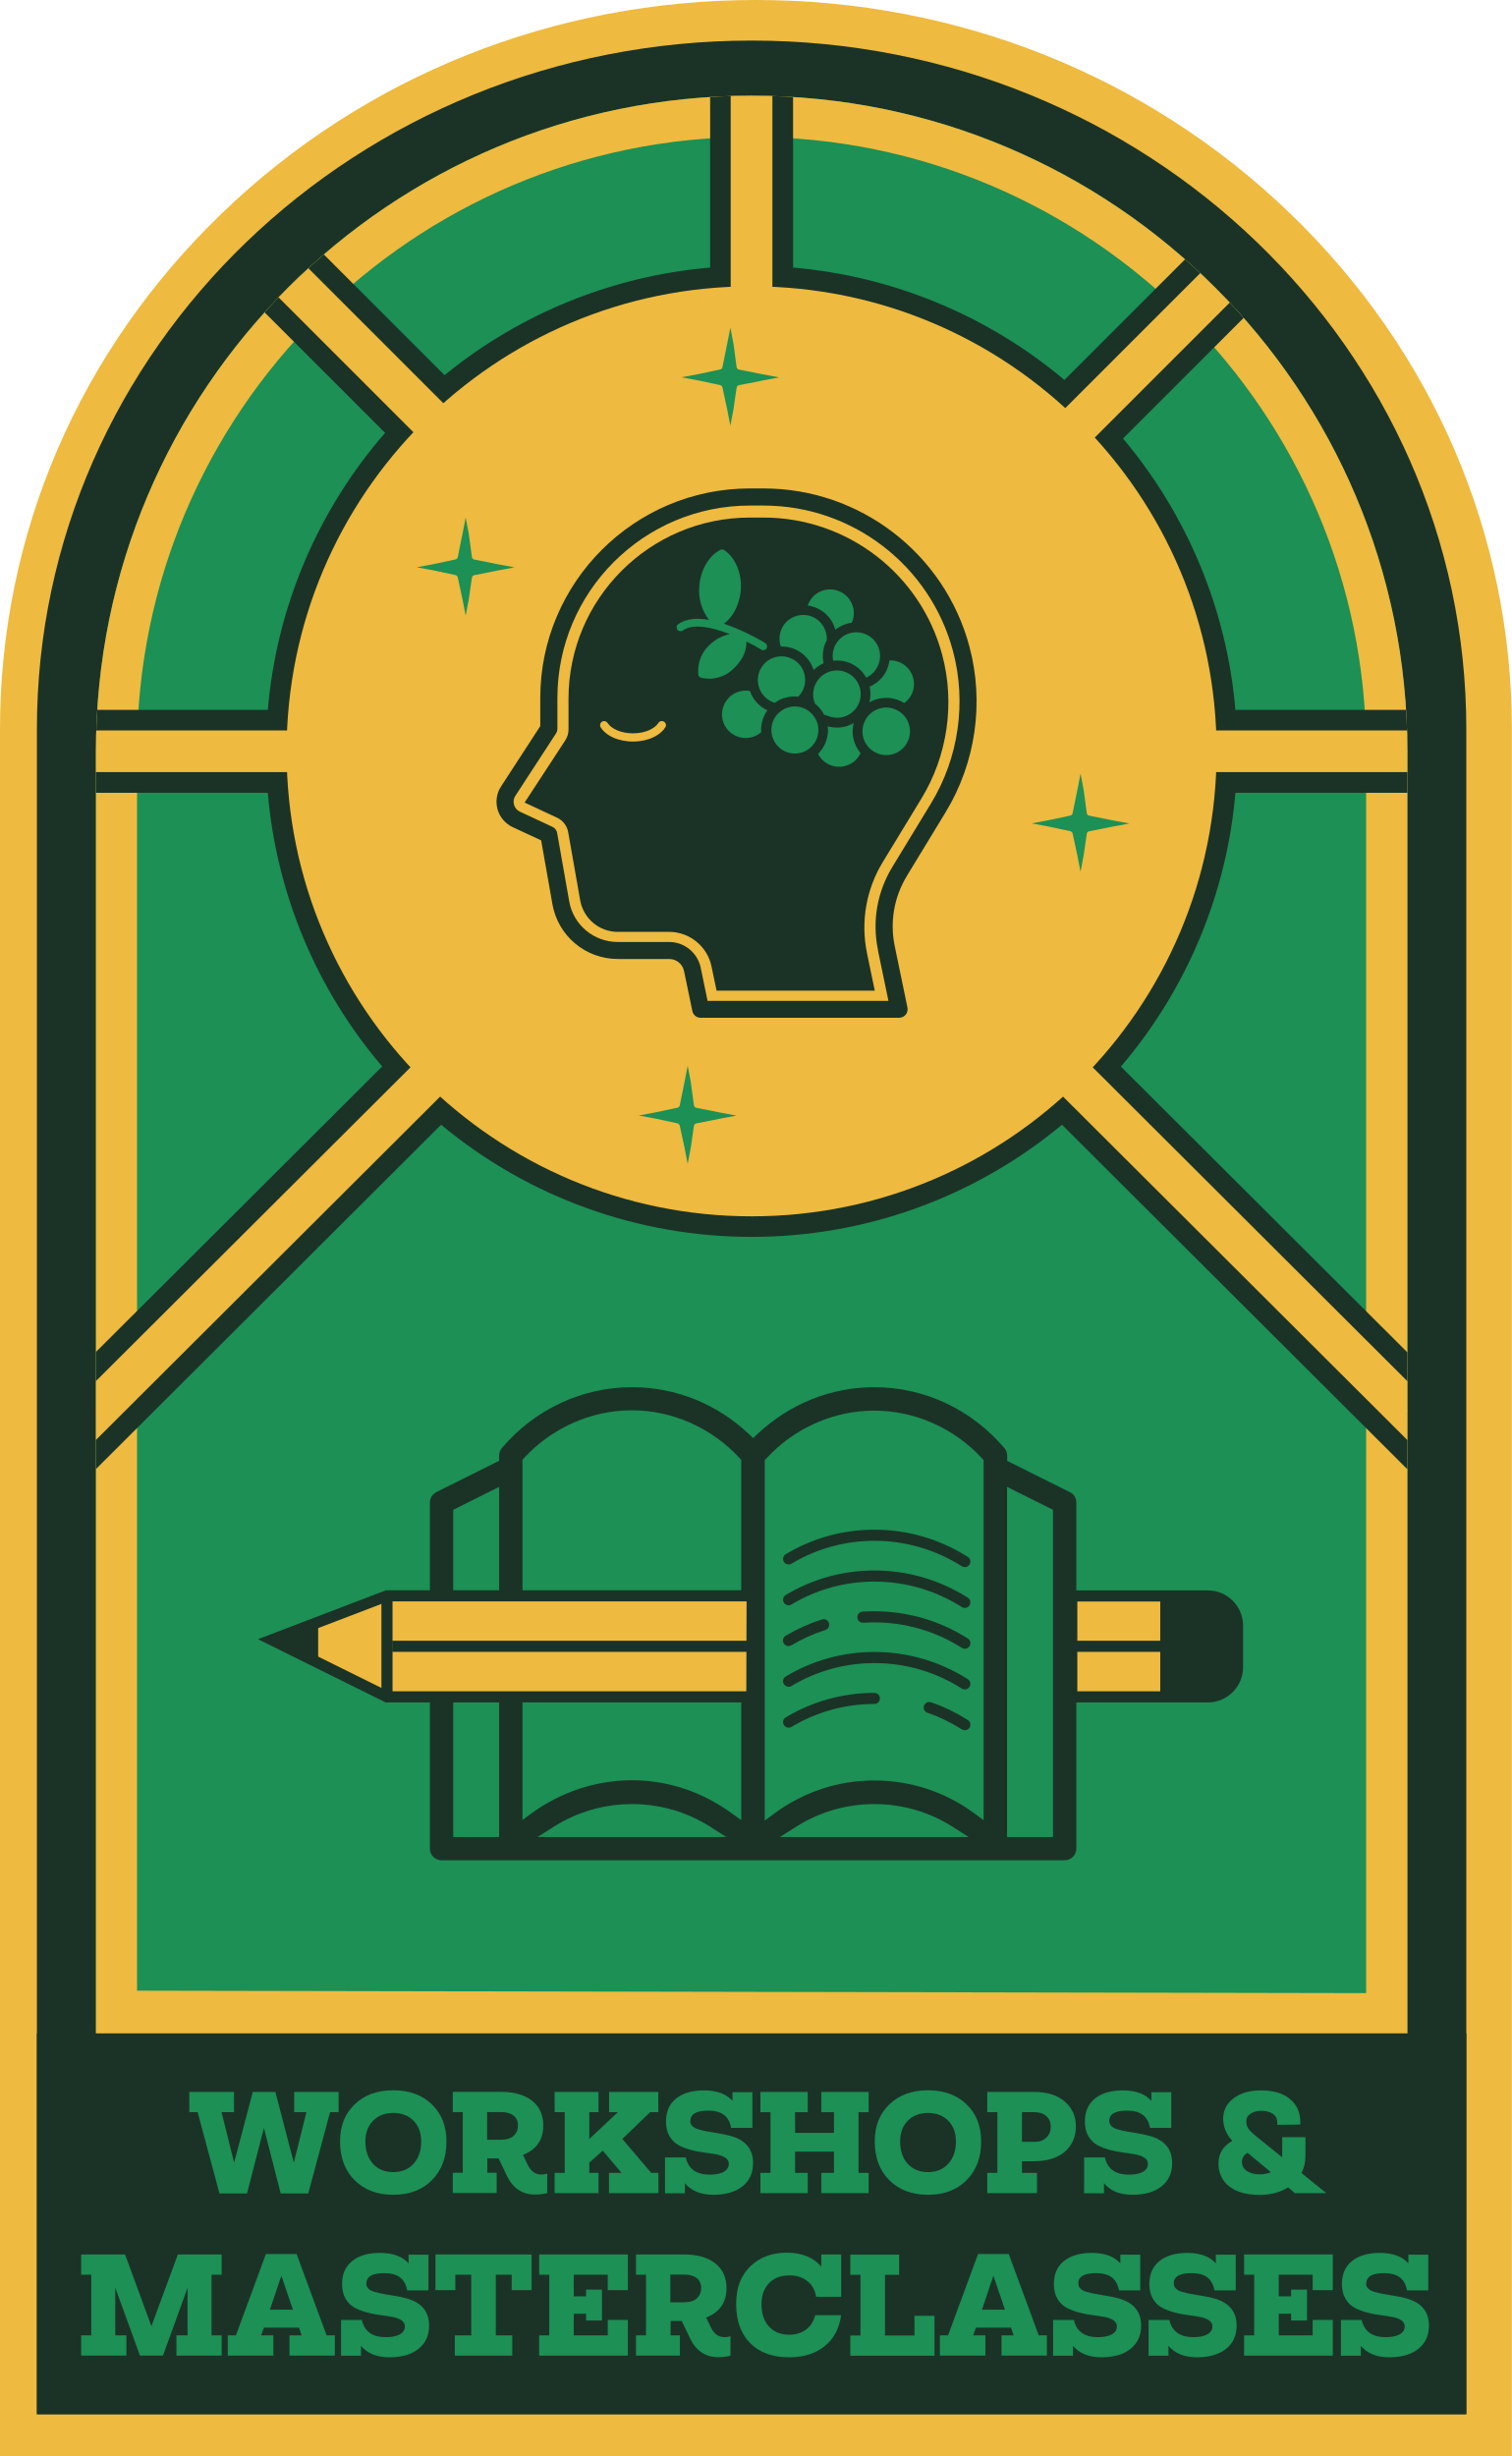
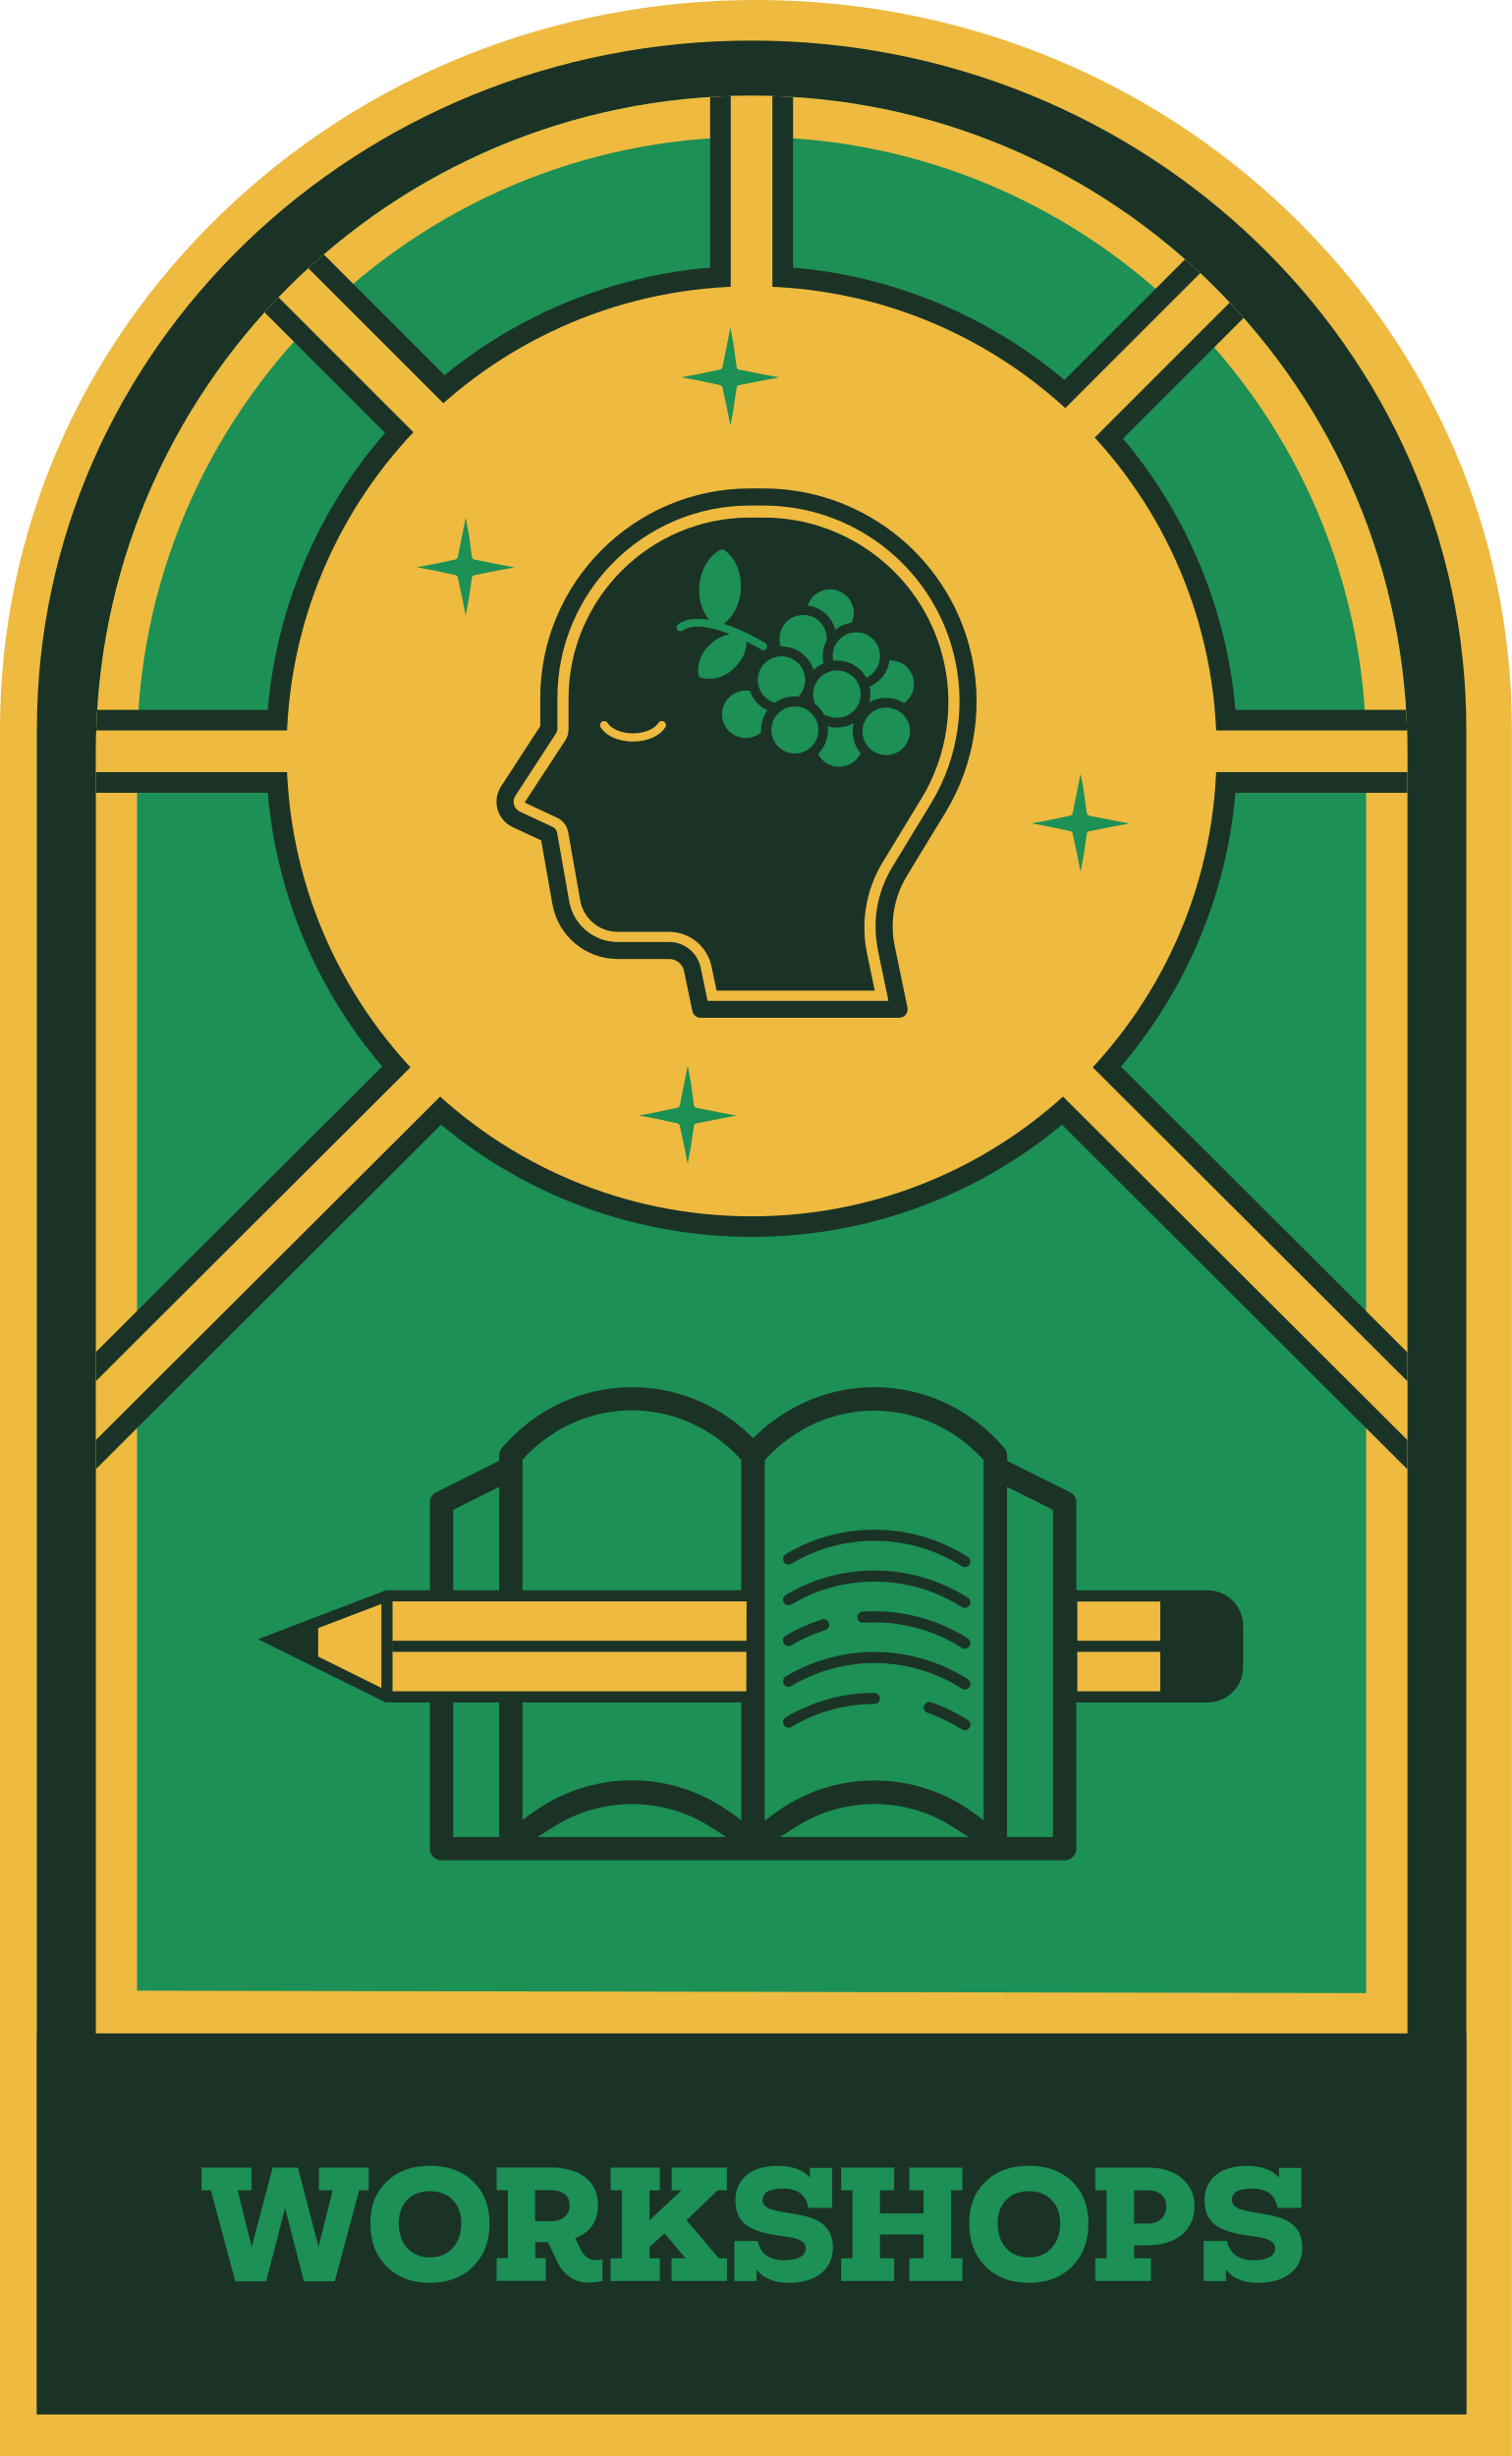
<svg xmlns="http://www.w3.org/2000/svg" width="135.99" height="220.94" id="Laag_1" data-name="Laag 1" viewBox="0 0 135.99 220.94">
  <defs>
    <style>
      .cls-1, .cls-2, .cls-3 {
        fill: none;
      }

      .cls-4 {
        fill-rule: evenodd;
      }

      .cls-4, .cls-5 {
        fill: #1c9055;
      }

      .cls-2 {
        stroke-linecap: round;
        stroke-linejoin: round;
      }

      .cls-2, .cls-6, .cls-7, .cls-3 {
        stroke: #1B3326;
      }

      .cls-6 {
        stroke-width: .8px;
      }

      .cls-6, .cls-7, .cls-8 {
        fill: #eeba3f;
      }

      .cls-6, .cls-7, .cls-3 {
        stroke-miterlimit: 10;
      }

      .cls-9 {
        fill: #1B3326;
      }

      .cls-10 {
        clip-path: url(#clippath);
      }
    </style>
    <clipPath id="clippath">
      <path class="cls-1" d="M67.61,8.61c-32.58,0-58.98,26.41-58.98,58.98v144.38h117.97V67.59c0-32.58-26.41-58.98-58.98-58.98Z" />
    </clipPath>
  </defs>
  <path class="cls-8" d="M135.99,220.94H0V65.64C0,48.08,7.09,31.58,19.97,19.18,32.8,6.81,49.86,0,68,0s35.19,6.81,48.03,19.18c12.87,12.4,19.97,28.9,19.97,46.46v155.3ZM7.41,213.53h121.17V65.64c0-32.11-27.18-58.23-60.59-58.23S7.41,33.53,7.41,65.64v147.89Z" />
  <path class="cls-9" d="M67.61,3.65C32.1,3.65,3.32,31.38,3.32,65.58v151.6h128.58V65.58c0-34.2-28.78-61.93-64.29-61.93Z" />
  <g class="cls-10">
    <path class="cls-5" d="M67.61,8.61c-32.58,0-58.98,26.41-58.98,58.98v144.38h117.97V67.59c0-32.58-26.41-58.98-58.98-58.98Z" />
    <path class="cls-8" d="M130.3,186.72l-125.38-.25v-118.88c0-16.74,6.52-32.49,18.36-44.33,11.84-11.84,27.58-18.36,44.33-18.36s32.49,6.52,44.33,18.36c11.84,11.84,18.36,27.58,18.36,44.33v119.13ZM12.33,179.08l110.56.22v-111.7c0-30.48-24.8-55.28-55.28-55.28S12.33,37.11,12.33,67.59v111.48Z" />
    <path class="cls-9" d="M132.53,138.09l-37-36.91c-7.84,6.52-17.68,10.09-27.92,10.09s-20.09-3.57-27.93-10.09L5.69,135.09l-5.27-5.28,33.96-33.87c-5.91-6.93-9.52-15.56-10.29-24.62H5.52v-7.46h18.57c.78-9.21,4.48-17.94,10.55-24.92l-17.35-17.35,5.27-5.27,17.43,17.43c6.79-5.55,15.16-8.94,23.89-9.68V-1.19h7.46v25.26c8.97.77,17.52,4.31,24.41,10.11l17.86-17.86,5.27,5.27-17.86,17.86c5.8,6.89,9.35,15.44,10.11,24.41h19.88v7.46h-19.88c-.77,9.07-4.38,17.69-10.3,24.63l36.96,36.87-5.27,5.28ZM95.68,96.11l36.84,36.75.03-.03-36.84-36.75,1.21-1.31c6.43-6.93,10.2-15.95,10.61-25.38l.08-1.77h19.68v-.05h-19.68l-.08-1.77c-.41-9.33-4.12-18.27-10.43-25.18l-1.2-1.31,17.72-17.72-.03-.03-17.72,17.72-1.31-1.2c-6.9-6.31-15.84-10.02-25.18-10.43l-1.77-.08V2.51h-.05v25.06l-1.77.08c-9.1.4-17.87,3.95-24.7,10l-1.31,1.16-17.25-17.25-.03.03,17.25,17.25-1.24,1.31c-6.58,6.97-10.44,16.08-10.86,25.65l-.08,1.77H9.22v.05h18.37l.08,1.77c.42,9.43,4.18,18.44,10.61,25.37l1.21,1.31L5.66,129.82l.03.03,33.84-33.75,1.3,1.18c7.35,6.64,16.86,10.29,26.77,10.29s19.42-3.65,26.77-10.29l1.31-1.18Z" />
    <rect class="cls-8" x="65.73" y=".66" width="3.75" height="66.93" />
    <g>
      <rect class="cls-8" x="43.01" y="10.46" width="3.75" height="66.93" transform="translate(-17.91 44.61) rotate(-45)" />
      <rect class="cls-8" x="57.81" y="42.05" width="66.93" height="3.75" transform="translate(-4.33 77.4) rotate(-45)" />
    </g>
    <g>
      <rect class="cls-8" x="98.62" y="53.75" width="3.75" height="94.23" transform="translate(-41.89 100.77) rotate(-45.07)" />
      <rect class="cls-8" x="-8.77" y="97.49" width="89.99" height="3.75" transform="translate(-59.6 54.6) rotate(-44.93)" />
    </g>
    <rect class="cls-8" x="7.37" y="65.71" width="121.79" height="3.75" />
    <path class="cls-8" d="M109.44,67.59c0,23.1-18.73,41.83-41.83,41.83s-41.83-18.73-41.83-41.83,18.73-41.83,41.83-41.83,41.83,18.73,41.83,41.83Z" />
  </g>
  <rect class="cls-9" x="3.32" y="182.92" width="128.58" height="34.26" />
  <g>
-     <path class="cls-5" d="M30.46,188.19v1.82h-.77l-1.96,7.31h-2.48l-1.51-5.89-1.52,5.89h-2.48l-1.96-7.31h-.75v-1.82h4.02v1.82h-1.12l1.13,4.55,1.68-6.37h2.03l1.66,6.37,1.13-4.55h-1.1v-1.82h4.02Z" />
-     <path class="cls-5" d="M38.85,196.13c-.88.88-2.04,1.31-3.48,1.31s-2.6-.44-3.47-1.31c-.88-.88-1.31-2.04-1.31-3.48s.44-2.49,1.31-3.34c.88-.85,2.03-1.27,3.47-1.27s2.61.42,3.48,1.27c.88.85,1.31,1.96,1.31,3.34,0,1.45-.44,2.61-1.32,3.48ZM35.37,195.4c.77,0,1.38-.25,1.83-.75.46-.51.69-1.18.69-2,0-.78-.23-1.4-.69-1.87-.46-.47-1.07-.7-1.83-.7s-1.37.24-1.82.71c-.45.46-.68,1.08-.68,1.86,0,.83.23,1.5.68,2,.45.5,1.06.75,1.81.75Z" />
-     <path class="cls-5" d="M48.7,195.62c.16,0,.33-.03.53-.08v1.75c-.38.09-.75.13-1.1.13-1.14,0-1.99-.56-2.53-1.68l-.75-1.57h-1.01v1.29h.84v1.82h-3.95v-1.82h.9v-5.46h-.9v-1.82h4.32c1.2,0,2.14.27,2.81.8.67.53,1.01,1.27,1.01,2.22,0,1.3-.61,2.18-1.83,2.65l.44.91c.27.57.68.86,1.23.86ZM43.82,190.01v2.48h1.25c.49,0,.86-.11,1.12-.34.26-.23.4-.54.4-.94s-.13-.68-.39-.89c-.26-.21-.64-.32-1.13-.32h-1.25Z" />
-     <path class="cls-5" d="M58.48,190.01l-2.5,2.41,2.6,3.05h.65v1.82h-4.45v-1.82h1.13l-1.69-2-1.21,1.08v.92h.83v1.82h-3.95v-1.82h.91v-5.46h-.91v-1.82h3.95v1.82h-.83v2.41l2.57-2.41h-.79v-1.82h4.43v1.82h-.75Z" />
-     <path class="cls-5" d="M62.09,190.79c0,.19.06.35.19.47.13.13.32.23.57.3.25.07.5.13.76.18.26.04.57.1.95.16s.69.12.94.19c1.49.34,2.24,1.17,2.24,2.5,0,.88-.31,1.57-.94,2.08s-1.5.77-2.63.77-2-.35-2.56-1.04v.9h-1.79v-3.22h1.87c.23,1.03.94,1.55,2.16,1.55.53,0,.94-.08,1.25-.25.3-.17.46-.41.46-.72,0-.22-.1-.41-.31-.55s-.48-.24-.81-.3c-.33-.06-.7-.12-1.1-.17-.4-.05-.81-.13-1.21-.24-.4-.11-.77-.25-1.1-.43-.33-.18-.6-.45-.81-.81s-.31-.8-.31-1.32c0-.88.3-1.57.91-2.06s1.44-.73,2.51-.73c1.14,0,2,.31,2.56.94v-.78h1.79v3.21h-1.91c-.1-.53-.32-.92-.65-1.17-.33-.25-.8-.38-1.42-.38-1.07,0-1.6.31-1.6.94Z" />
-     <path class="cls-5" d="M78.14,190.01h-.91v5.46h.91v1.82h-4.26v-1.82h1.14v-1.91h-3.5v1.91h1.14v1.82h-4.26v-1.82h.91v-5.46h-.91v-1.82h4.26v1.82h-1.14v1.86h3.5v-1.86h-1.14v-1.82h4.26v1.82Z" />
-     <path class="cls-5" d="M86.95,196.13c-.88.88-2.04,1.31-3.48,1.31s-2.6-.44-3.47-1.31c-.88-.88-1.31-2.04-1.31-3.48s.44-2.49,1.31-3.34c.88-.85,2.03-1.27,3.47-1.27s2.61.42,3.48,1.27c.88.85,1.31,1.96,1.31,3.34,0,1.45-.44,2.61-1.32,3.48ZM83.47,195.4c.77,0,1.38-.25,1.83-.75.46-.51.69-1.18.69-2,0-.78-.23-1.4-.69-1.87-.46-.47-1.07-.7-1.83-.7s-1.37.24-1.82.71c-.45.46-.68,1.08-.68,1.86,0,.83.23,1.5.68,2,.46.5,1.06.75,1.81.75Z" />
-     <path class="cls-5" d="M93.05,194.43h-1.12v1.04h1.35v1.82h-4.47v-1.82h.91v-5.46h-.91v-1.82h4.24c1.13,0,2.03.28,2.71.85.68.57,1.02,1.32,1.02,2.25s-.34,1.72-1.01,2.29c-.69.56-1.59.84-2.72.84ZM93.05,190.01h-1.12v2.67h1.12c.44,0,.8-.12,1.07-.38.27-.25.4-.58.4-1,0-.39-.13-.7-.4-.94-.27-.23-.62-.35-1.07-.35Z" />
-     <path class="cls-5" d="M99.79,190.79c0,.19.06.35.19.47.13.13.32.23.57.3.25.07.5.13.76.18.26.04.57.1.95.16s.69.12.94.19c1.49.34,2.24,1.17,2.24,2.5,0,.88-.31,1.57-.94,2.08s-1.5.77-2.63.77-2-.35-2.56-1.04v.9h-1.79v-3.22h1.87c.23,1.03.95,1.55,2.16,1.55.53,0,.94-.08,1.25-.25s.46-.41.46-.72c0-.22-.1-.41-.31-.55s-.48-.24-.81-.3c-.33-.06-.7-.12-1.11-.17s-.81-.13-1.21-.24-.77-.25-1.11-.43c-.33-.18-.6-.45-.81-.81s-.31-.8-.31-1.32c0-.88.3-1.57.91-2.06s1.44-.73,2.51-.73c1.14,0,2,.31,2.56.94v-.78h1.79v3.21h-1.91c-.1-.53-.32-.92-.65-1.17-.33-.25-.8-.38-1.42-.38-1.07,0-1.6.31-1.6.94Z" />
-     <path class="cls-5" d="M119.31,197.29h-2.83l-.61-.52c-.69.45-1.55.68-2.56.68-1.16,0-2.07-.25-2.72-.75-.65-.5-.98-1.2-.98-2.08s.41-1.56,1.24-2.03c-.55-.6-.82-1.27-.82-2s.31-1.36.94-1.83c.63-.48,1.45-.71,2.46-.71,1.11,0,1.98.26,2.6.77.62.51.94,1.21.94,2.11v.19l-2.08.03s.01-.09.01-.16c0-.37-.13-.65-.4-.83-.27-.18-.61-.27-1.03-.27s-.73.09-.98.26c-.26.17-.38.4-.38.69,0,.25.06.47.18.64s.34.4.67.67l2.38,1.92v-1.81h2.09v1.68c0,.56-.12,1.08-.35,1.55l2.25,1.82ZM111.72,194.51c0,.32.14.58.43.79.29.2.68.3,1.17.3.37,0,.71-.06,1-.19l-2.09-1.74c-.34.17-.51.45-.51.84Z" />
-     <path class="cls-5" d="M19.94,204.63h-.91v5.46h.91v1.82h-4.07v-1.82h1v-4.28l-2.21,6.1h-2.07l-2.22-6.11v4.29h1v1.82h-4.07v-1.82h.91v-5.46h-.91v-1.82h3.95l2.37,6.45,2.38-6.45h3.94v1.82Z" />
-     <path class="cls-5" d="M29.39,210.09h.73v1.82h-4.08v-1.82h1.09l-.23-.7h-3.16l-.25.7h1.1v1.82h-4.1v-1.82h.73l2.7-7.32h2.76l2.7,7.32ZM24.28,207.78h2.07l-1.04-3.06-1.03,3.06Z" />
-     <path class="cls-5" d="M32.95,205.41c0,.19.06.35.19.47.13.13.32.23.57.3.25.07.5.13.76.18.26.04.57.1.95.16s.69.12.94.19c1.49.34,2.24,1.17,2.24,2.5,0,.88-.31,1.57-.94,2.08s-1.5.77-2.63.77-2-.35-2.56-1.04v.9h-1.79v-3.22h1.87c.23,1.03.94,1.55,2.16,1.55.53,0,.94-.08,1.25-.25.3-.17.46-.41.46-.72,0-.22-.1-.41-.31-.55s-.48-.24-.81-.3c-.33-.06-.7-.12-1.1-.17-.4-.05-.81-.13-1.21-.24-.4-.11-.77-.25-1.1-.43-.33-.18-.6-.45-.81-.81s-.31-.8-.31-1.32c0-.88.3-1.57.91-2.06s1.44-.73,2.51-.73c1.14,0,2,.31,2.56.94v-.78h1.79v3.21h-1.91c-.1-.53-.32-.92-.65-1.17-.33-.25-.8-.38-1.42-.38-1.07,0-1.6.31-1.6.94Z" />
-     <path class="cls-5" d="M47.82,202.81v3.21h-1.79v-1.39h-1.43v5.46h1.48v1.82h-5.17v-1.82h1.48v-5.46h-1.43v1.39h-1.79v-3.21h8.66Z" />
-     <path class="cls-5" d="M56.48,202.81v3.21h-1.81v-1.39h-3.06v1.95h1.11v-.61h1.43v2.78h-1.43v-.61h-1.11v1.95h3.06v-1.39h1.81v3.21h-7.98v-1.82h.91v-5.46h-.91v-1.82h7.98Z" />
-     <path class="cls-5" d="M65.18,210.25c.16,0,.33-.03.53-.08v1.75c-.38.09-.75.13-1.1.13-1.14,0-1.99-.56-2.53-1.68l-.75-1.57h-1.01v1.29h.84v1.82h-3.95v-1.82h.9v-5.46h-.9v-1.82h4.32c1.2,0,2.14.27,2.81.8.67.53,1.01,1.27,1.01,2.22,0,1.3-.61,2.18-1.83,2.65l.44.91c.27.57.68.86,1.23.86ZM60.3,204.63v2.48h1.25c.49,0,.86-.11,1.12-.34.26-.23.4-.54.4-.94s-.13-.68-.39-.89c-.26-.21-.64-.32-1.13-.32h-1.25Z" />
-     <path class="cls-5" d="M70.99,204.7h-.01c-.76,0-1.37.23-1.81.7s-.67,1.09-.67,1.89c0,.84.22,1.51.67,2s1.05.74,1.8.74c.61,0,1.12-.15,1.53-.46.41-.3.69-.74.83-1.3h2.33c-.16,1.2-.66,2.13-1.48,2.79-.82.67-1.89,1-3.2,1-1.48,0-2.65-.42-3.5-1.27-.84-.85-1.26-2.02-1.26-3.51s.42-2.55,1.25-3.38c.85-.83,1.95-1.25,3.3-1.25s2.41.42,3.11,1.26v-1.1h1.79v3.81h-2.26c-.09-.61-.36-1.08-.79-1.42s-.97-.51-1.62-.51Z" />
-     <path class="cls-5" d="M82.27,208.33h1.79v3.59h-7.57v-1.82h.91v-5.46h-.91v-1.82h4.39v1.82h-1.27v5.46h2.65v-1.77Z" />
-     <path class="cls-5" d="M93.44,210.09h.73v1.82h-4.08v-1.82h1.09l-.23-.7h-3.16l-.25.7h1.1v1.82h-4.09v-1.82h.73l2.7-7.32h2.76l2.7,7.32ZM88.33,207.78h2.07l-1.04-3.06-1.03,3.06Z" />
-     <path class="cls-5" d="M97,205.41c0,.19.06.35.19.47.13.13.32.23.57.3.25.07.5.13.76.18.26.04.57.1.95.16s.69.12.94.19c1.49.34,2.24,1.17,2.24,2.5,0,.88-.31,1.57-.94,2.08s-1.5.77-2.63.77-2-.35-2.56-1.04v.9h-1.79v-3.22h1.87c.23,1.03.95,1.55,2.16,1.55.53,0,.94-.08,1.25-.25s.46-.41.46-.72c0-.22-.1-.41-.31-.55-.21-.14-.48-.24-.81-.3-.33-.06-.7-.12-1.11-.17s-.81-.13-1.21-.24-.77-.25-1.11-.43c-.33-.18-.6-.45-.81-.81s-.31-.8-.31-1.32c0-.88.3-1.57.91-2.06s1.44-.73,2.51-.73c1.14,0,2,.31,2.56.94v-.78h1.79v3.21h-1.91c-.1-.53-.32-.92-.65-1.17-.33-.25-.8-.38-1.42-.38-1.07,0-1.6.31-1.6.94Z" />
-     <path class="cls-5" d="M105.59,205.41c0,.19.06.35.19.47.13.13.32.23.57.3.25.07.5.13.76.18.26.04.57.1.95.16s.69.12.94.19c1.49.34,2.24,1.17,2.24,2.5,0,.88-.31,1.57-.94,2.08s-1.5.77-2.63.77-2-.35-2.56-1.04v.9h-1.79v-3.22h1.87c.23,1.03.95,1.55,2.16,1.55.53,0,.94-.08,1.25-.25s.46-.41.46-.72c0-.22-.1-.41-.31-.55s-.48-.24-.81-.3c-.33-.06-.7-.12-1.11-.17s-.81-.13-1.21-.24-.77-.25-1.11-.43c-.33-.18-.6-.45-.81-.81s-.31-.8-.31-1.32c0-.88.3-1.57.91-2.06s1.44-.73,2.51-.73c1.14,0,2,.31,2.56.94v-.78h1.79v3.21h-1.91c-.1-.53-.32-.92-.65-1.17-.33-.25-.8-.38-1.42-.38-1.07,0-1.6.31-1.6.94Z" />
-     <path class="cls-5" d="M119.89,202.81v3.21h-1.81v-1.39h-3.05v1.95h1.11v-.61h1.43v2.78h-1.43v-.61h-1.11v1.95h3.05v-1.39h1.81v3.21h-7.98v-1.82h.91v-5.46h-.91v-1.82h7.98Z" />
-     <path class="cls-5" d="M122.88,205.41c0,.19.07.35.2.47s.32.23.57.3c.25.07.5.13.76.18.26.04.57.1.95.16s.69.12.94.19c1.49.34,2.24,1.17,2.24,2.5,0,.88-.31,1.57-.94,2.08s-1.5.77-2.63.77-2-.35-2.56-1.04v.9h-1.79v-3.22h1.87c.23,1.03.94,1.55,2.16,1.55.53,0,.94-.08,1.25-.25.3-.17.46-.41.46-.72,0-.22-.1-.41-.31-.55s-.48-.24-.81-.3-.7-.12-1.1-.17c-.4-.05-.81-.13-1.21-.24-.4-.11-.77-.25-1.1-.43-.33-.18-.6-.45-.81-.81s-.31-.8-.31-1.32c0-.88.3-1.57.91-2.06.61-.49,1.44-.73,2.51-.73,1.14,0,2,.31,2.56.94v-.78h1.79v3.21h-1.91c-.1-.53-.32-.92-.65-1.17-.33-.25-.8-.38-1.42-.38-1.07,0-1.6.31-1.6.94Z" />
+     <g transform="translate(67.60 200.05) scale(1.12) translate(-61.20 -192.70)">
+       <path class="cls-5" d="M30.46,188.19v1.82h-.77l-1.96,7.31h-2.48l-1.51-5.89-1.52,5.89h-2.48l-1.96-7.31h-.75v-1.82h4.02v1.82h-1.12l1.13,4.55,1.68-6.37h2.03l1.66,6.37,1.13-4.55h-1.1v-1.82h4.02Z" />
+       <path class="cls-5" d="M38.85,196.13c-.88.88-2.04,1.31-3.48,1.31s-2.6-.44-3.47-1.31c-.88-.88-1.31-2.04-1.31-3.48s.44-2.49,1.31-3.34c.88-.85,2.03-1.27,3.47-1.27s2.61.42,3.48,1.27c.88.85,1.31,1.96,1.31,3.34,0,1.45-.44,2.61-1.32,3.48ZM35.37,195.4c.77,0,1.38-.25,1.83-.75.46-.51.69-1.18.69-2,0-.78-.23-1.4-.69-1.87-.46-.47-1.07-.7-1.83-.7s-1.37.24-1.82.71c-.45.46-.68,1.08-.68,1.86,0,.83.23,1.5.68,2,.45.5,1.06.75,1.81.75Z" />
+       <path class="cls-5" d="M48.7,195.62c.16,0,.33-.03.53-.08v1.75c-.38.09-.75.13-1.1.13-1.14,0-1.99-.56-2.53-1.68l-.75-1.57h-1.01v1.29h.84v1.82h-3.95v-1.82h.9v-5.46h-.9v-1.82h4.32c1.2,0,2.14.27,2.81.8.67.53,1.01,1.27,1.01,2.22,0,1.3-.61,2.18-1.83,2.65l.44.91c.27.57.68.86,1.23.86ZM43.82,190.01v2.48h1.25c.49,0,.86-.11,1.12-.34.26-.23.4-.54.4-.94s-.13-.68-.39-.89c-.26-.21-.64-.32-1.13-.32h-1.25Z" />
+       <path class="cls-5" d="M58.48,190.01l-2.5,2.41,2.6,3.05h.65v1.82h-4.45v-1.82h1.13l-1.69-2-1.21,1.08v.92h.83v1.82h-3.95v-1.82h.91v-5.46h-.91v-1.82h3.95v1.82h-.83v2.41l2.57-2.41h-.79v-1.82h4.43v1.82h-.75Z" />
+       <path class="cls-5" d="M62.09,190.79c0,.19.06.35.19.47.13.13.32.23.57.3.25.07.5.13.76.18.26.04.57.1.95.16s.69.12.94.19c1.49.34,2.24,1.17,2.24,2.5,0,.88-.31,1.57-.94,2.08s-1.5.77-2.63.77-2-.35-2.56-1.04v.9h-1.79v-3.22h1.87c.23,1.03.94,1.55,2.16,1.55.53,0,.94-.08,1.25-.25.3-.17.46-.41.46-.72,0-.22-.1-.41-.31-.55s-.48-.24-.81-.3c-.33-.06-.7-.12-1.1-.17-.4-.05-.81-.13-1.21-.24-.4-.11-.77-.25-1.1-.43-.33-.18-.6-.45-.81-.81s-.31-.8-.31-1.32c0-.88.3-1.57.91-2.06s1.44-.73,2.51-.73c1.14,0,2,.31,2.56.94v-.78h1.79v3.21h-1.91c-.1-.53-.32-.92-.65-1.17-.33-.25-.8-.38-1.42-.38-1.07,0-1.6.31-1.6.94Z" />
+       <path class="cls-5" d="M78.14,190.01h-.91v5.46h.91v1.82h-4.26v-1.82h1.14v-1.91h-3.5v1.91h1.14v1.82h-4.26v-1.82h.91v-5.46h-.91v-1.82h4.26v1.82h-1.14v1.86h3.5v-1.86h-1.14v-1.82h4.26v1.82Z" />
+       <path class="cls-5" d="M86.95,196.13c-.88.88-2.04,1.31-3.48,1.31s-2.6-.44-3.47-1.31c-.88-.88-1.31-2.04-1.31-3.48s.44-2.49,1.31-3.34c.88-.85,2.03-1.27,3.47-1.27s2.61.42,3.48,1.27c.88.85,1.31,1.96,1.31,3.34,0,1.45-.44,2.61-1.32,3.48ZM83.47,195.4c.77,0,1.38-.25,1.83-.75.46-.51.69-1.18.69-2,0-.78-.23-1.4-.69-1.87-.46-.47-1.07-.7-1.83-.7s-1.37.24-1.82.71c-.45.46-.68,1.08-.68,1.86,0,.83.23,1.5.68,2,.46.5,1.06.75,1.81.75Z" />
+       <path class="cls-5" d="M93.05,194.43h-1.12v1.04h1.35v1.82h-4.47v-1.82h.91v-5.46h-.91v-1.82h4.24c1.13,0,2.03.28,2.71.85.68.57,1.02,1.32,1.02,2.25s-.34,1.72-1.01,2.29c-.69.56-1.59.84-2.72.84ZM93.05,190.01h-1.12v2.67h1.12c.44,0,.8-.12,1.07-.38.27-.25.4-.58.4-1,0-.39-.13-.7-.4-.94-.27-.23-.62-.35-1.07-.35Z" />
+       <path class="cls-5" d="M99.79,190.79c0,.19.06.35.19.47.13.13.32.23.57.3.25.07.5.13.76.18.26.04.57.1.95.16s.69.12.94.19c1.49.34,2.24,1.17,2.24,2.5,0,.88-.31,1.57-.94,2.08s-1.5.77-2.63.77-2-.35-2.56-1.04v.9h-1.79v-3.22h1.87c.23,1.03.95,1.55,2.16,1.55.53,0,.94-.08,1.25-.25s.46-.41.46-.72c0-.22-.1-.41-.31-.55s-.48-.24-.81-.3c-.33-.06-.7-.12-1.11-.17s-.81-.13-1.21-.24-.77-.25-1.11-.43c-.33-.18-.6-.45-.81-.81s-.31-.8-.31-1.32c0-.88.3-1.57.91-2.06s1.44-.73,2.51-.73c1.14,0,2,.31,2.56.94v-.78h1.79v3.21h-1.91c-.1-.53-.32-.92-.65-1.17-.33-.25-.8-.38-1.42-.38-1.07,0-1.6.31-1.6.94Z" />
+     </g>
  </g>
  <g>
    <path class="cls-9" d="M96.25,134.24l-5.65-2.82v-.47c0-.26-.09-.49-.25-.68-2.96-3.49-7.22-5.48-11.7-5.48-3.91,0-7.66,1.51-10.55,4.25l-.35.33-.35-.33c-2.88-2.74-6.62-4.25-10.55-4.25-4.48,0-8.75,1.99-11.7,5.47-.16.2-.25.44-.25.68v.47l-5.65,2.82c-.35.18-.58.54-.58.93v31.14c0,.58.47,1.05,1.05,1.05h56.05c.58,0,1.05-.47,1.05-1.05v-31.14c0-.4-.22-.76-.58-.93ZM44.9,165.26h-4.13v-29.44l4.13-2.06v31.5ZM48.35,165.26l1.47-.93c4.27-2.72,9.82-2.71,14.06,0l1.46.93h-16.99ZM66.7,163.75l-.81-.58c-2.68-1.97-5.81-3.02-9.04-3.02s-6.42,1.06-9.04,2.98l-.81.59v-32.4l.13-.15c2.53-2.74,6.07-4.3,9.71-4.3s7.18,1.57,9.71,4.32l.13.15v32.4ZM70.15,165.26l1.47-.93c4.27-2.72,9.82-2.71,14.06,0l1.46.93h-16.99ZM88.49,163.75l-.81-.6c-2.64-1.95-5.76-2.98-9.04-2.98s-6.38,1.04-9.04,3.01l-.81.6v-32.42l.13-.14c2.52-2.75,6.06-4.32,9.72-4.32s7.2,1.57,9.71,4.31l.13.14v32.4ZM94.72,165.26h-4.13v-31.5l4.13,2.06v29.44Z" />
    <g>
      <path class="cls-7" d="M104.87,152.65h2.83s.95,0,.95,0c1.47,0,2.67-1.2,2.67-2.67v-3.74c0-1.47-1.2-2.67-2.67-2.67h-.95s-11.29,0-11.29,0v9.08h8.46Z" />
      <line class="cls-3" x1="104.87" y1="143.56" x2="104.87" y2="152.65" />
      <line class="cls-3" x1="96.41" y1="148.1" x2="104.87" y2="148.1" />
    </g>
    <path class="cls-9" d="M109.06,143.56h-.95s-2.83,0-2.83,0v9.08h2.83s.95,0,.95,0c1.47,0,2.67-1.2,2.67-2.67v-3.74c0-1.47-1.2-2.67-2.67-2.67Z" />
    <g>
      <g>
        <polygon class="cls-7" points="67.63 152.65 34.81 152.65 24.45 147.52 34.81 143.56 67.66 143.56 67.63 152.65" />
        <line class="cls-3" x1="34.81" y1="143.56" x2="34.81" y2="152.65" />
        <line class="cls-3" x1="35.28" y1="148.1" x2="67.63" y2="148.1" />
      </g>
      <polygon class="cls-9" points="28.62 149.58 28.62 145.9 25.26 147.74 28.62 149.58" />
    </g>
    <path class="cls-2" d="M78.65,152.79c-2.73,0-5.37.73-7.71,2.13" />
    <path class="cls-2" d="M86.79,155.15c-1.01-.64-2.08-1.16-3.2-1.54" />
    <path class="cls-2" d="M86.79,151.48c-2.44-1.55-5.23-2.37-8.14-2.37-2.73,0-5.37.73-7.71,2.13" />
    <path class="cls-2" d="M74.09,146.16c-1.1.35-2.16.83-3.16,1.42" />
    <path class="cls-2" d="M86.79,147.82c-2.44-1.55-5.23-2.37-8.14-2.37-.34,0-.69.01-1.03.03" />
    <path class="cls-2" d="M86.79,144.15c-2.44-1.55-5.23-2.37-8.14-2.37-2.73,0-5.37.73-7.71,2.13" />
    <path class="cls-2" d="M86.79,140.48c-2.44-1.55-5.23-2.37-8.14-2.37-2.73,0-5.37.73-7.71,2.13" />
  </g>
  <path class="cls-4" d="M65.41,30.95h0s.29-1.48.29-1.48h0l.28,1.47.28,2.08h0c.02.12.11.21.22.23l2.11.42h0l1.5.28-1.5.28h0l-2.11.42h0c-.12.02-.21.12-.22.23l-.28,1.93h0s-.28,1.48-.28,1.48l-.29-1.48h0s-.42-1.95-.42-1.95c-.02-.11-.11-.19-.22-.22l-1.97-.42h0l-1.5-.28,1.5-.28h0l1.97-.42c.11-.02.2-.11.22-.22" />
  <path class="cls-4" d="M41.6,48.04h0s.29-1.48.29-1.48h0l.28,1.47.28,2.08h0c.02.12.11.21.22.23l2.11.42h0l1.5.28-1.5.28h0l-2.11.42h0c-.12.02-.21.12-.22.23l-.28,1.93h0s-.28,1.48-.28,1.48l-.29-1.48h0s-.42-1.95-.42-1.95c-.02-.11-.11-.19-.22-.22l-1.97-.42h0l-1.5-.28,1.5-.28h0l1.97-.42c.11-.02.2-.11.22-.22" />
  <path class="cls-4" d="M61.57,97.36h0s.29-1.48.29-1.48h0l.28,1.47.28,2.08h0c.02.12.11.21.22.23l2.11.42h0l1.5.28-1.5.28h0l-2.11.42h0c-.12.02-.21.12-.22.23l-.28,1.93h0s-.28,1.48-.28,1.48l-.29-1.48h0s-.42-1.95-.42-1.95c-.02-.11-.11-.19-.22-.22l-1.97-.42h0l-1.5-.28,1.5-.28h0l1.97-.42c.11-.02.2-.11.22-.22" />
  <path class="cls-9" d="M55.57,83.83c-1.67,0-3.09-1.2-3.38-2.84l-1.08-6.13c-.1-.57-.47-1.05-1-1.3l-2.92-1.36,3.66-5.6c.19-.29.29-.63.29-.97v-2.76c0-9,7.32-16.31,16.31-16.31h1.24c7.52,0,14.12,5.07,16.06,12.33,1.17,4.36.49,9.08-1.86,12.94l-3.48,5.72c-1.5,2.46-2,5.38-1.42,8.2l.7,3.37h-14.23l-.46-2.19c-.37-1.8-1.98-3.1-3.81-3.1h-4.63Z" />
  <path class="cls-4" d="M96.91,71.08h0s.29-1.48.29-1.48h0l.28,1.47.28,2.08h0c.02.12.11.21.22.23l2.11.42h0l1.5.28-1.5.28h0l-2.11.42h0c-.12.02-.21.12-.22.23l-.28,1.93h0s-.28,1.48-.28,1.48l-.29-1.48h0s-.42-1.95-.42-1.95c-.02-.11-.11-.19-.22-.22l-1.97-.42h0l-1.5-.28,1.5-.28h0l1.97-.42c.11-.02.2-.11.22-.22" />
  <g>
    <path class="cls-5" d="M68.46,65.88c-.56.48-1.32.63-2.01.42-.7-.22-1.24-.77-1.43-1.48s0-1.46.49-2c.49-.54,1.23-.79,1.95-.66.26.77.83,1.4,1.57,1.74-.41.57-.61,1.27-.56,1.98h0ZM71.67,59.54c-.59-.49-1.39-.63-2.1-.37-.72.26-1.24.89-1.37,1.64s.15,1.51.73,2c.23.19.49.33.77.41.61-.44,1.36-.63,2.1-.55.04-.04.09-.08.13-.13h0c.36-.44.54-1,.49-1.56-.05-.57-.32-1.09-.76-1.45h0ZM72.84,64.03h0c-.27-.22-.58-.37-.92-.44,0,0-.01,0-.02,0h0c-.68-.13-1.38.08-1.88.57-.5.48-.72,1.18-.6,1.87.12.68.56,1.27,1.19,1.56.63.29,1.36.26,1.96-.09s.99-.97,1.04-1.66c.06-.69-.23-1.36-.77-1.8h0ZM79.35,60.94h0c-.3.36-.69.64-1.12.83.1.46.09.94-.02,1.41.48-.27,1.02-.41,1.57-.4.55.01,1.09.17,1.55.47.15-.1.28-.22.39-.36.36-.42.53-.96.49-1.51-.04-.55-.29-1.06-.7-1.43-.41-.37-.95-.56-1.5-.54-.07.57-.31,1.11-.67,1.55h0ZM73.04,53.79c-.17.2-.29.43-.38.68.58.08,1.13.33,1.57.71.44.39.76.9.91,1.47.43-.34.94-.56,1.48-.63.28-.63.24-1.36-.12-1.96-.35-.59-.98-.98-1.67-1.03s-1.36.23-1.8.76h0ZM74.09,59.66c-.16-.7-.06-1.44.28-2.07.04-.64-.21-1.26-.67-1.7s-1.11-.64-1.74-.55-1.2.45-1.53,1c-.33.55-.4,1.21-.19,1.82.65-.02,1.3.18,1.83.56.53.38.92.93,1.12,1.55.27-.26.57-.46.91-.61h0ZM78.67,60.38c.49-.59.63-1.39.37-2.1s-.89-1.24-1.64-1.37-1.52.15-2,.73c-.42.5-.59,1.16-.45,1.8.82-.1,1.65.15,2.28.68.28.23.51.52.69.84.29-.13.55-.33.76-.57h0ZM74.33,64.34h0c.48.24,1.03.29,1.55.15.52-.15.96-.49,1.24-.95.28-.46.37-1.01.26-1.53s-.41-.99-.85-1.3-.98-.45-1.51-.38c-.53.07-1.02.33-1.37.75-.18.22-.32.48-.41.75,0,.03-.01.06-.02.09-.12.45-.09.92.09,1.35,0,.02,0,.03.01.05.02.02.05.03.07.05h0c.31.26.57.58.75.94.06,0,.12.02.18.05h0ZM74.46,65.33h0c.1.82-.15,1.64-.68,2.28-.06.07-.12.14-.19.21.13.25.31.48.52.66.43.36,1,.54,1.56.49s1.09-.32,1.45-.76c.12-.14.21-.3.29-.46-.63-.75-.86-1.75-.62-2.7-.71.41-1.55.51-2.33.29h0ZM78.08,64.42h0c-.36.44-.54,1-.49,1.56.05.56.32,1.09.76,1.45s1,.54,1.56.49c.56-.05,1.09-.32,1.45-.76.36-.43.54-1,.49-1.56-.05-.56-.32-1.09-.76-1.45s-1-.54-1.56-.49-1.08.32-1.45.76h0Z" />
    <path class="cls-5" d="M65.97,60.16c.31-.28.58-.61.79-.97.26-.45.39-.96.39-1.48.54.27,1.01.53,1.33.73h0c.17.1.38.05.48-.11h0c.09-.18.04-.38-.12-.48-1.18-.71-2.42-1.29-3.72-1.74.39-.3.72-.68.95-1.11.33-.61.53-1.29.57-1.98.09-1.47-.49-2.86-1.49-3.53h0c-.11-.07-.24-.08-.36-.02-1.06.55-1.8,1.86-1.89,3.33h0c-.08,1.07.23,2.12.88,2.97-1.05-.19-2.05-.14-2.77.38h0c-.16.11-.19.33-.08.49.11.16.33.19.49.08.93-.67,2.66-.29,4.24.33h0c-.63.12-1.22.41-1.7.85-.83.68-1.26,1.73-1.14,2.8.02.13.12.23.24.27,1.04.25,2.14-.05,2.91-.8h0Z" />
  </g>
  <path class="cls-9" d="M81.58,78.79l3.48-5.72c2.71-4.45,3.49-9.88,2.14-14.92-2.24-8.37-9.85-14.21-18.51-14.21h-1.24c-10.39,0-18.85,8.46-18.85,18.85v2.53l-3.53,5.43c-.4.61-.51,1.37-.31,2.07.2.7.7,1.28,1.36,1.59l2.56,1.19,1.01,5.73c.5,2.86,2.98,4.94,5.88,4.94h4.63c.64,0,1.2.45,1.33,1.08l.75,3.6c.07.36.39.61.75.61h17.84c.23,0,.45-.1.6-.28.15-.18.2-.42.16-.64l-1.14-5.5c-.46-2.19-.07-4.45,1.1-6.36h0ZM78.97,85.47l.95,4.57h-16.27l-.62-2.99c-.28-1.34-1.47-2.31-2.83-2.31h-4.63c-2.16,0-4-1.54-4.37-3.67l-1.08-6.13c-.04-.25-.21-.46-.43-.56l-2.92-1.36c-.26-.12-.45-.34-.53-.62-.08-.28-.04-.57.12-.81l3.66-5.62c.08-.13.12-.27.12-.42v-2.76c0-9.55,7.77-17.31,17.31-17.31h1.24c7.97,0,14.97,5.37,17.03,13.07,1.24,4.63.52,9.63-1.97,13.72l-3.48,5.72c-1.37,2.25-1.83,4.9-1.29,7.48h0Z" />
  <path class="cls-6" d="M60.18,65.65c-.58.9-1.82,1.46-3.24,1.46s-2.67-.56-3.24-1.46c-.23-.36-.12-.83.23-1.06.36-.23.83-.12,1.06.23.23.36.94.75,1.95.75s1.72-.39,1.95-.75c.23-.36.71-.46,1.06-.23.36.23.46.7.24,1.06h0Z" />
</svg>
